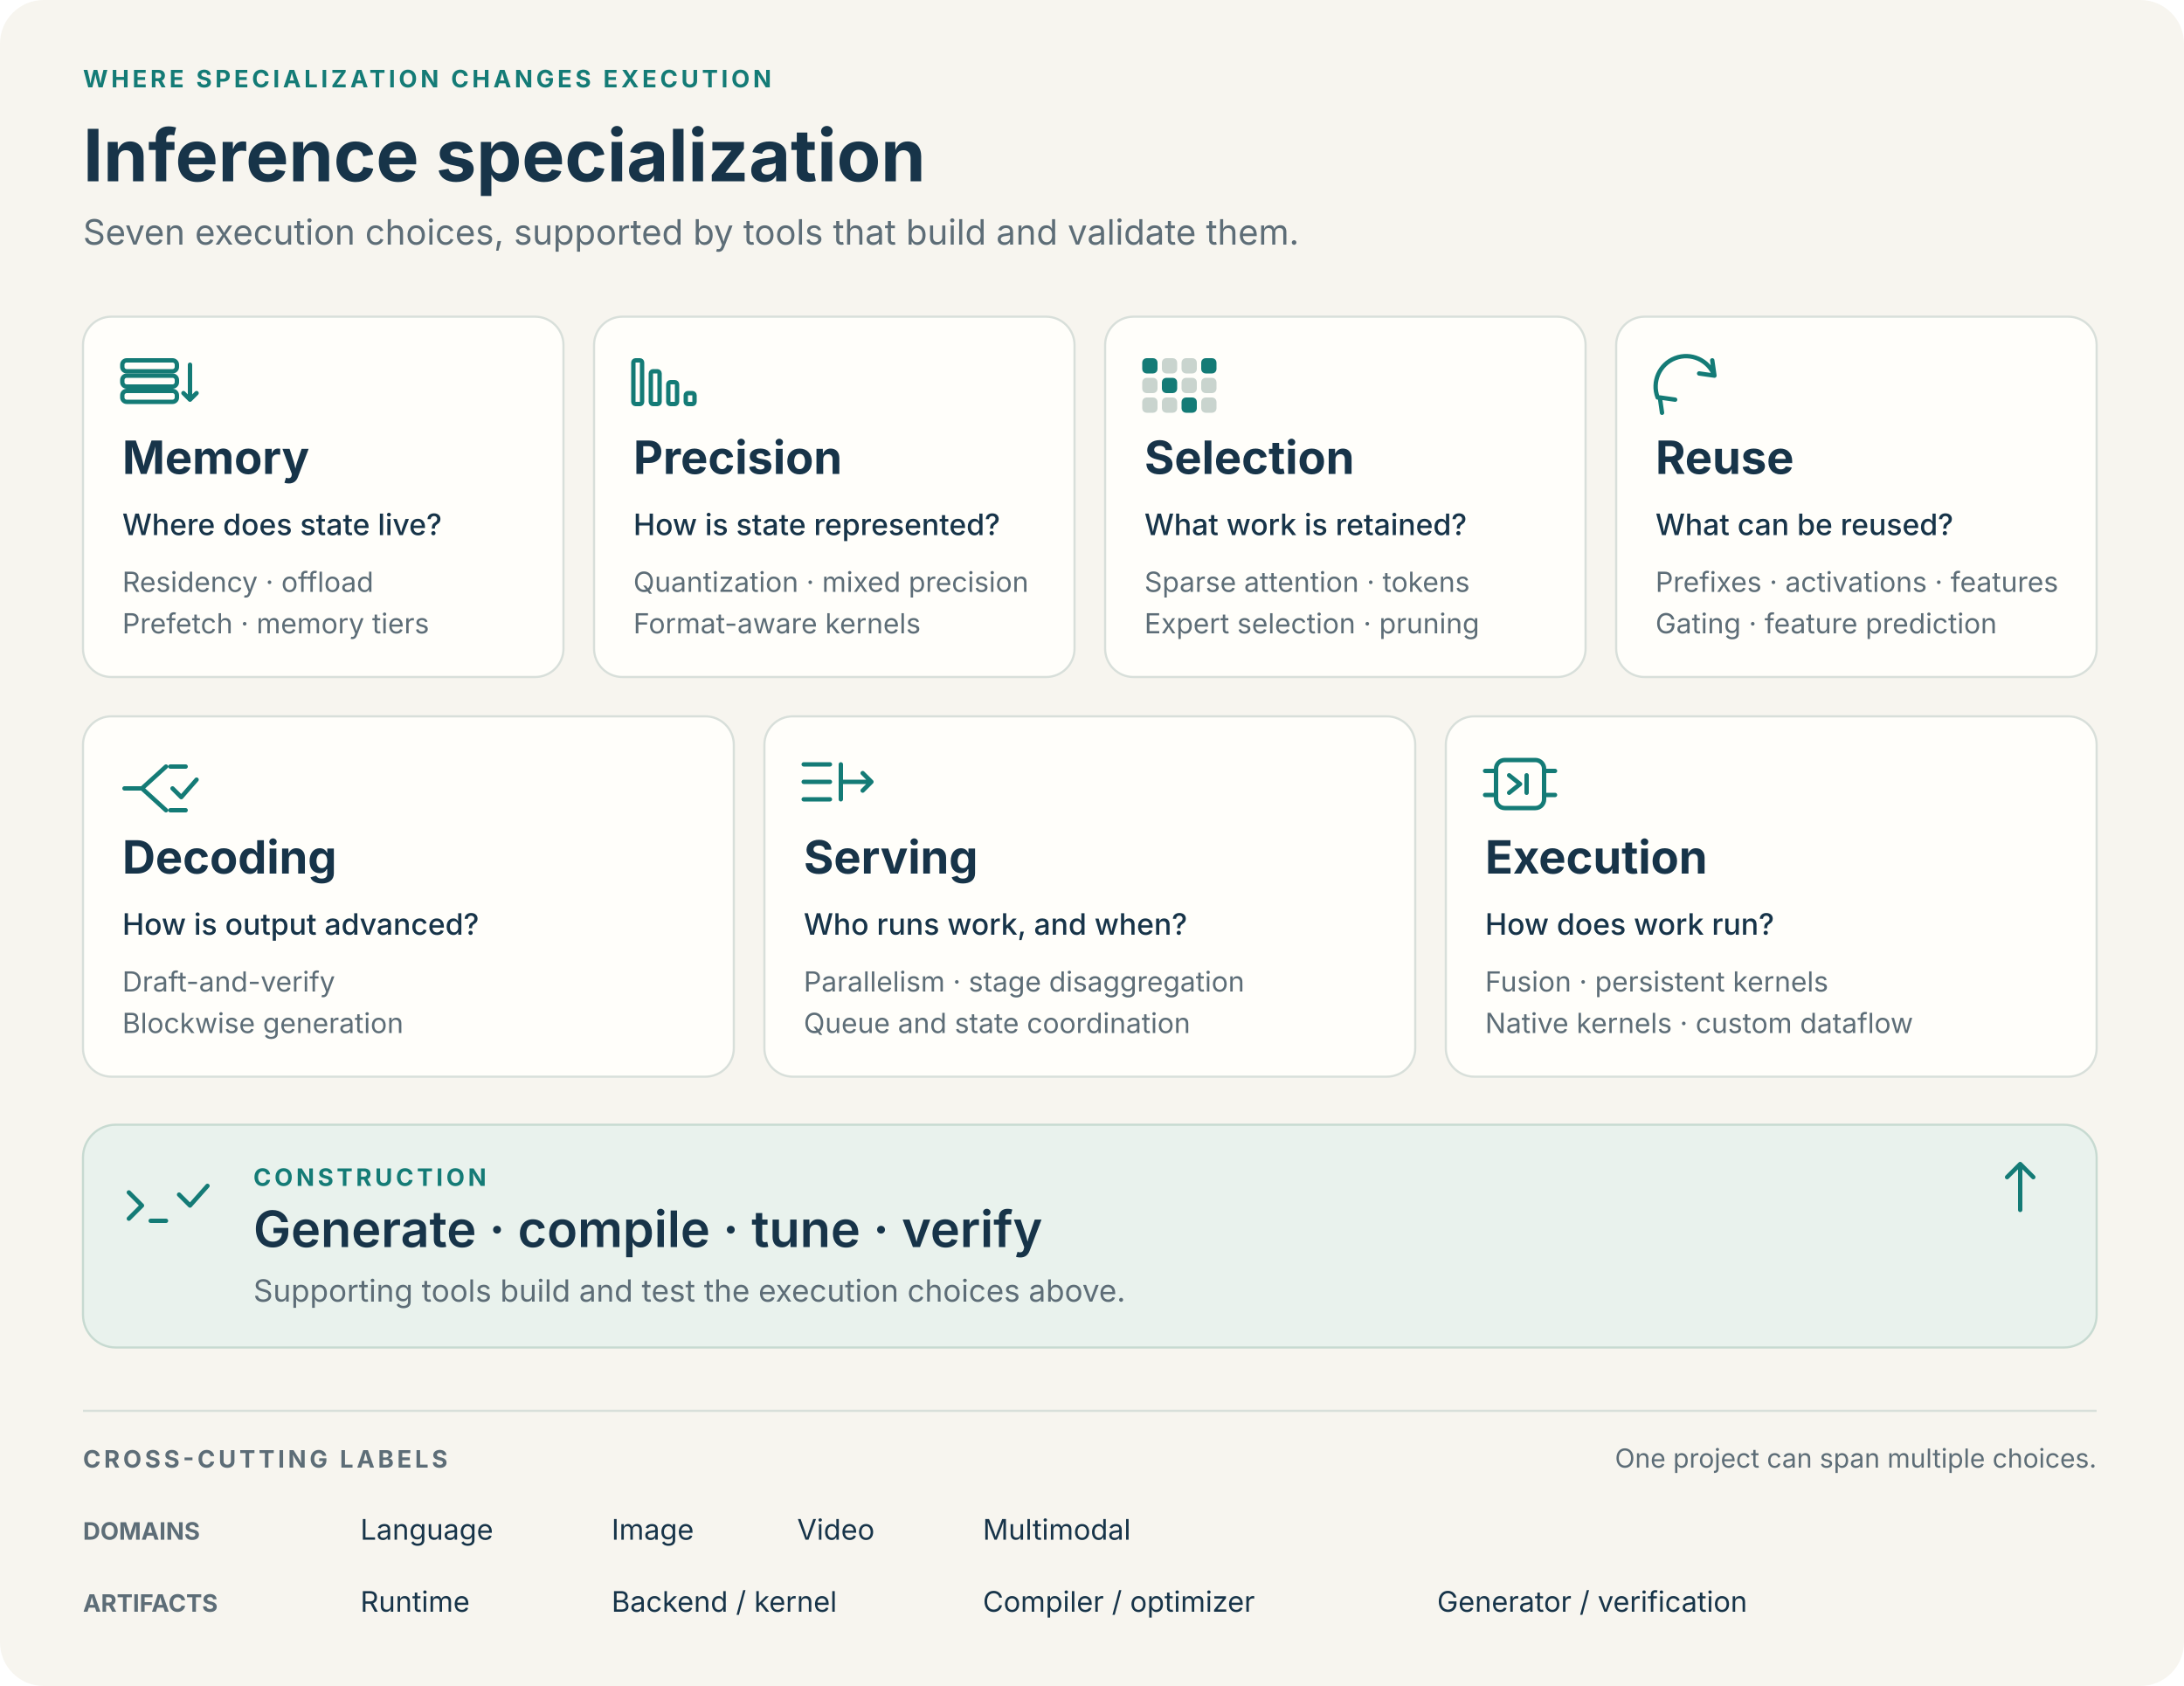
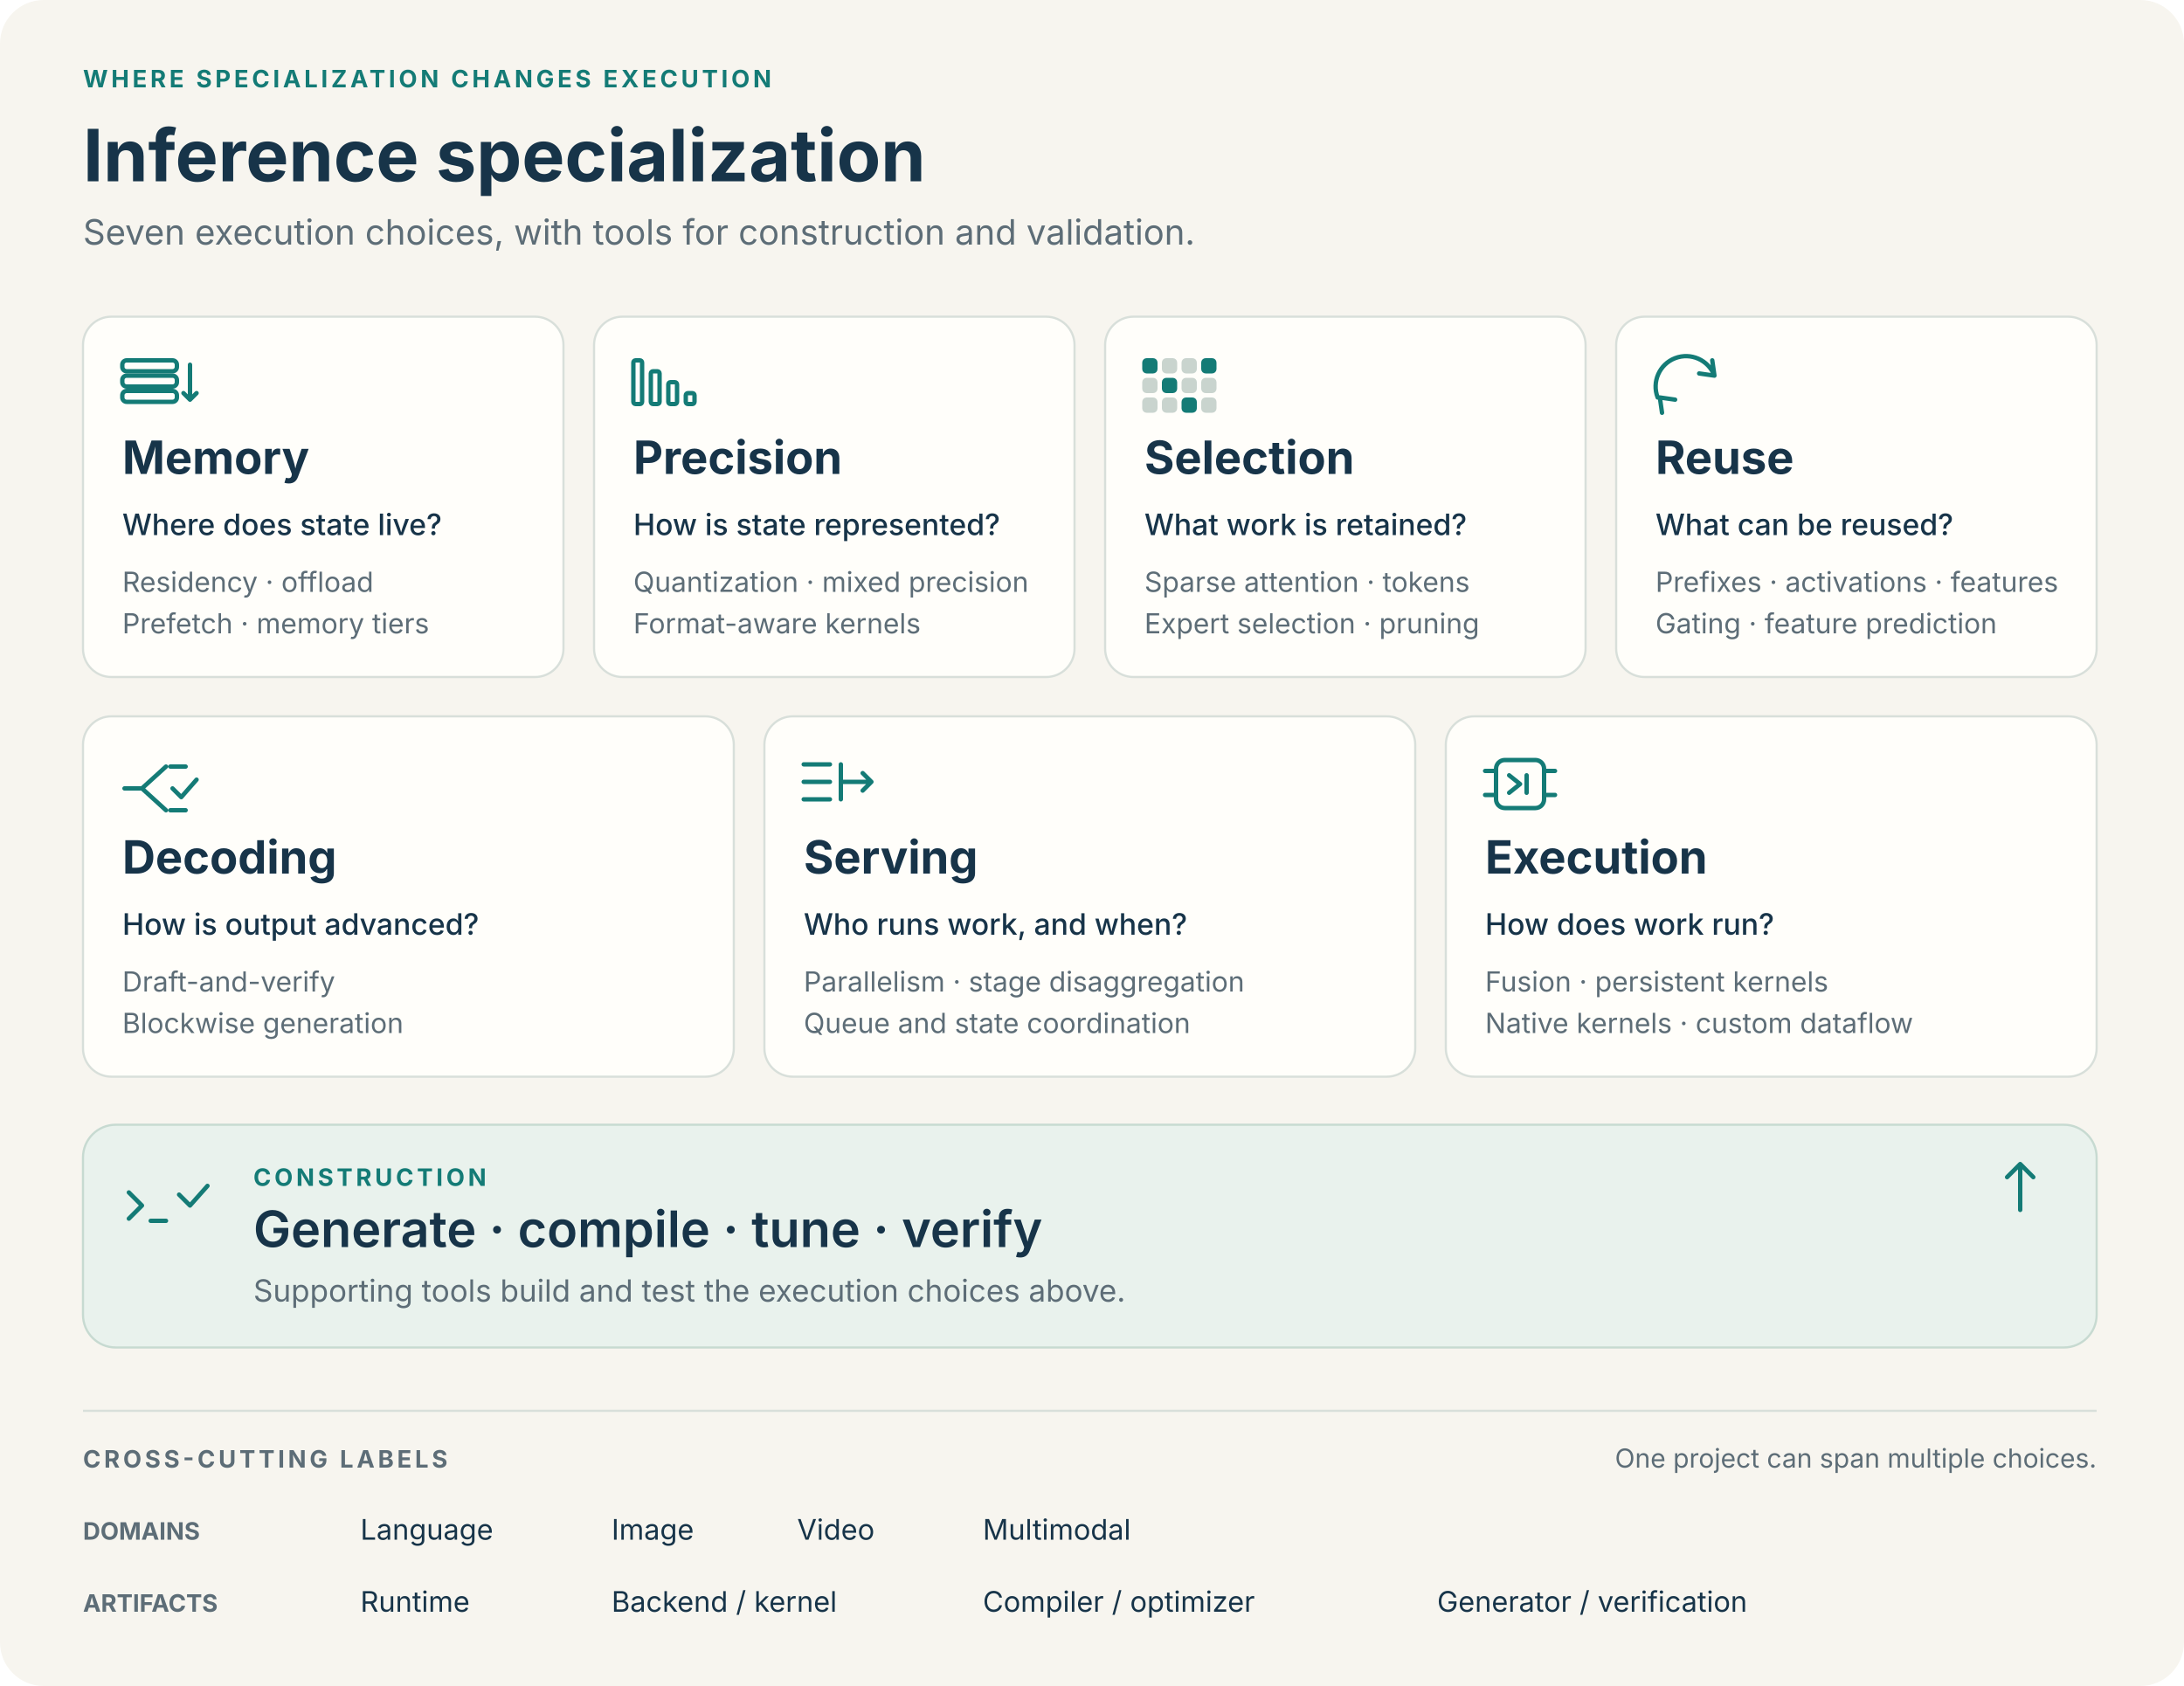
<svg xmlns="http://www.w3.org/2000/svg" width="1000" height="772" viewBox="0 0 1000 772" role="img" aria-labelledby="title desc">
  <style>text{font-family:Inter,Segoe UI,Arial,sans-serif;fill:#173449}.muted{fill:#5d6d77}.teal{fill:#147b76}.orange{fill:#b9673f}.eyebrow{font-size:11px;font-weight:700;letter-spacing:1.5px}.small{font-size:13px}.body{font-size:14px}.title{font-size:21px;font-weight:650}.line{fill:none;stroke:#147b76;stroke-width:2;stroke-linecap:round;stroke-linejoin:round}</style>
  <defs>
    <marker id="arrow" markerWidth="7" markerHeight="7" refX="6" refY="3.5" orient="auto" markerUnits="userSpaceOnUse">
      <path d="M0,0 L7,3.5 L0,7" fill="none" stroke="#147b76" stroke-width="1.5" />
    </marker>
    <marker id="arrowOrange" markerWidth="7" markerHeight="7" refX="6" refY="3.5" orient="auto" markerUnits="userSpaceOnUse">
      <path d="M0,0 L7,3.5 L0,7" fill="none" stroke="#b9673f" stroke-width="1.5" />
    </marker>
  </defs>
  <rect width="1000" height="772" rx="20" fill="#f7f5ef" />
  <text x="38" y="40" font-size="14" class="eyebrow teal">WHERE SPECIALIZATION CHANGES EXECUTION</text>
  <text x="38" y="83" font-size="33" font-weight="650">Inference specialization</text>
-   <text x="38" y="112" font-size="16" class="muted">Seven execution choices, supported by tools that build and validate them.</text>
+   <text x="38" y="112" font-size="16" class="muted">Seven execution choices, with tools for construction and validation.</text>
  <g id="memory">
    <rect x="38" y="145" width="220" height="165" rx="13" fill="#fffefa" stroke="#d8dfda" />
    <g transform="translate(56 165)" class="line">
      <rect x="0" y="0" width="25" height="5" rx="2" />
      <rect x="0" y="7" width="25" height="5" rx="2" />
      <rect x="0" y="14" width="25" height="5" rx="2" />
      <path d="M31,2 V18 M28,15 L31,18 L34,15" />
    </g>
    <text x="56" y="217" font-size="21" font-weight="650">Memory</text>
    <text x="56" y="245" font-size="13.5" font-weight="550">Where does state live?</text>
    <text x="56" y="271" font-size="12.7" class="muted">Residency · offload</text>
    <text x="56" y="290" font-size="12.7" class="muted">Prefetch · memory tiers</text>
  </g>
  <g id="precision">
    <rect x="272" y="145" width="220" height="165" rx="13" fill="#fffefa" stroke="#d8dfda" />
    <g transform="translate(290 165)" class="line">
      <rect x="0" y="0" width="4" height="20" rx="1" />
      <rect x="8" y="5" width="4" height="15" rx="1" />
      <rect x="16" y="10" width="4" height="10" rx="1" />
      <rect x="24" y="15" width="4" height="5" rx="1" />
    </g>
    <text x="290" y="217" font-size="21" font-weight="650">Precision</text>
    <text x="290" y="245" font-size="13.5" font-weight="550">How is state represented?</text>
    <text x="290" y="271" font-size="12.7" class="muted">Quantization · mixed precision</text>
    <text x="290" y="290" font-size="12.7" class="muted">Format-aware kernels</text>
  </g>
  <g id="selection">
    <rect x="506" y="145" width="220" height="165" rx="13" fill="#fffefa" stroke="#d8dfda" />
    <g transform="translate(524 165)" class="line">
      <rect x="0" y="0" width="5" height="5" rx="1" stroke="#147b76" fill="#147b76" />
      <rect x="9" y="0" width="5" height="5" rx="1" stroke="#c9d4ce" fill="#c9d4ce" />
      <rect x="18" y="0" width="5" height="5" rx="1" stroke="#c9d4ce" fill="#c9d4ce" />
      <rect x="27" y="0" width="5" height="5" rx="1" stroke="#147b76" fill="#147b76" />
      <rect x="0" y="9" width="5" height="5" rx="1" stroke="#c9d4ce" fill="#c9d4ce" />
      <rect x="9" y="9" width="5" height="5" rx="1" stroke="#147b76" fill="#147b76" />
      <rect x="18" y="9" width="5" height="5" rx="1" stroke="#c9d4ce" fill="#c9d4ce" />
      <rect x="27" y="9" width="5" height="5" rx="1" stroke="#c9d4ce" fill="#c9d4ce" />
      <rect x="0" y="18" width="5" height="5" rx="1" stroke="#c9d4ce" fill="#c9d4ce" />
      <rect x="9" y="18" width="5" height="5" rx="1" stroke="#c9d4ce" fill="#c9d4ce" />
      <rect x="18" y="18" width="5" height="5" rx="1" stroke="#147b76" fill="#147b76" />
      <rect x="27" y="18" width="5" height="5" rx="1" stroke="#c9d4ce" fill="#c9d4ce" />
    </g>
    <text x="524" y="217" font-size="21" font-weight="650">Selection</text>
    <text x="524" y="245" font-size="13.5" font-weight="550">What work is retained?</text>
    <text x="524" y="271" font-size="12.7" class="muted">Sparse attention · tokens</text>
    <text x="524" y="290" font-size="12.7" class="muted">Expert selection · pruning</text>
  </g>
  <g id="reuse">
    <rect x="740" y="145" width="220" height="165" rx="13" fill="#fffefa" stroke="#d8dfda" />
    <g transform="translate(758 165)" class="line">
      <path d="M27,7 A11,11 0 1,0 1,17 M27,7 L20,6 M27,7 L26,0 M2,17 L3,24 M2,17 L9,18" />
    </g>
    <text x="758" y="217" font-size="21" font-weight="650">Reuse</text>
    <text x="758" y="245" font-size="13.5" font-weight="550">What can be reused?</text>
    <text x="758" y="271" font-size="12.7" class="muted">Prefixes · activations · features</text>
    <text x="758" y="290" font-size="12.7" class="muted">Gating · feature prediction</text>
  </g>
  <g id="decoding">
    <rect x="38" y="328" width="298" height="165" rx="13" fill="#fffefa" stroke="#d8dfda" />
    <g transform="translate(56 348)" class="line">
      <path d="M1,13 H9 M9,13 L20,3 M9,13 L20,23 M22,3 H29 M22,23 H29 M23,13 L27,17 L34,9" />
    </g>
    <text x="56" y="400" font-size="21" font-weight="650">Decoding</text>
    <text x="56" y="428" font-size="13.5" font-weight="550">How is output advanced?</text>
    <text x="56" y="454" font-size="12.7" class="muted">Draft-and-verify</text>
    <text x="56" y="473" font-size="12.7" class="muted">Blockwise generation</text>
  </g>
  <g id="serving">
    <rect x="350" y="328" width="298" height="165" rx="13" fill="#fffefa" stroke="#d8dfda" />
    <g transform="translate(368 348)" class="line">
      <path d="M0,2 H12 M0,10 H12 M0,18 H12 M17,2 V18 M17,10 H31 M27,6 L31,10 L27,14" />
    </g>
    <text x="368" y="400" font-size="21" font-weight="650">Serving</text>
    <text x="368" y="428" font-size="13.5" font-weight="550">Who runs work, and when?</text>
    <text x="368" y="454" font-size="12.7" class="muted">Parallelism · stage disaggregation</text>
    <text x="368" y="473" font-size="12.7" class="muted">Queue and state coordination</text>
  </g>
  <g id="execution">
    <rect x="662" y="328" width="298" height="165" rx="13" fill="#fffefa" stroke="#d8dfda" />
    <g transform="translate(680 348)" class="line">
      <rect x="5" y="0" width="22" height="22" rx="4" />
      <path d="M0,5 H5 M0,16 H5 M27,5 H32 M27,16 H32 M11,7 L16,11 L11,15 M19,7 V15" />
    </g>
    <text x="680" y="400" font-size="21" font-weight="650">Execution</text>
    <text x="680" y="428" font-size="13.5" font-weight="550">How does work run?</text>
    <text x="680" y="454" font-size="12.7" class="muted">Fusion · persistent kernels</text>
    <text x="680" y="473" font-size="12.7" class="muted">Native kernels · custom dataflow</text>
  </g>
  <rect x="38" y="515" width="922" height="102" rx="15" fill="#e9f2ed" stroke="#c7dad1" />
  <g transform="translate(58 541)" class="line">
    <path d="M1,5 L7,11 L1,17 M11,18 H18 M24,6 L29,11 L37,2" />
  </g>
  <text x="116" y="543" font-size="14" class="eyebrow teal">CONSTRUCTION</text>
  <text x="116" y="571" font-size="23" font-weight="600">Generate · compile · tune · verify</text>
  <text x="116" y="596" font-size="14" class="muted">Supporting tools build and test the execution choices above.</text>
  <path d="M925,554 V533 M919,539 L925,533 L931,539" fill="none" stroke="#147b76" stroke-width="2" stroke-linecap="round" stroke-linejoin="round" />
  <line x1="38" y1="646" x2="960" y2="646" stroke="#d8dfda" />
  <text x="38" y="672" font-size="14" class="eyebrow muted">CROSS-CUTTING LABELS</text>
  <text x="960" y="672" font-size="12" class="muted" text-anchor="end">One project can span multiple choices.</text>
  <text x="38" y="705" font-size="11" font-weight="700" class="muted">DOMAINS</text>
  <text x="165" y="705" font-size="13">Language</text>
  <text x="280" y="705" font-size="13">Image</text>
  <text x="365" y="705" font-size="13">Video</text>
  <text x="450" y="705" font-size="13">Multimodal</text>
  <text x="38" y="738" font-size="11" font-weight="700" class="muted">ARTIFACTS</text>
  <text x="165" y="738" font-size="13">Runtime</text>
  <text x="280" y="738" font-size="13">Backend / kernel</text>
  <text x="450" y="738" font-size="13">Compiler / optimizer</text>
  <text x="658" y="738" font-size="13">Generator / verification</text>
</svg>
